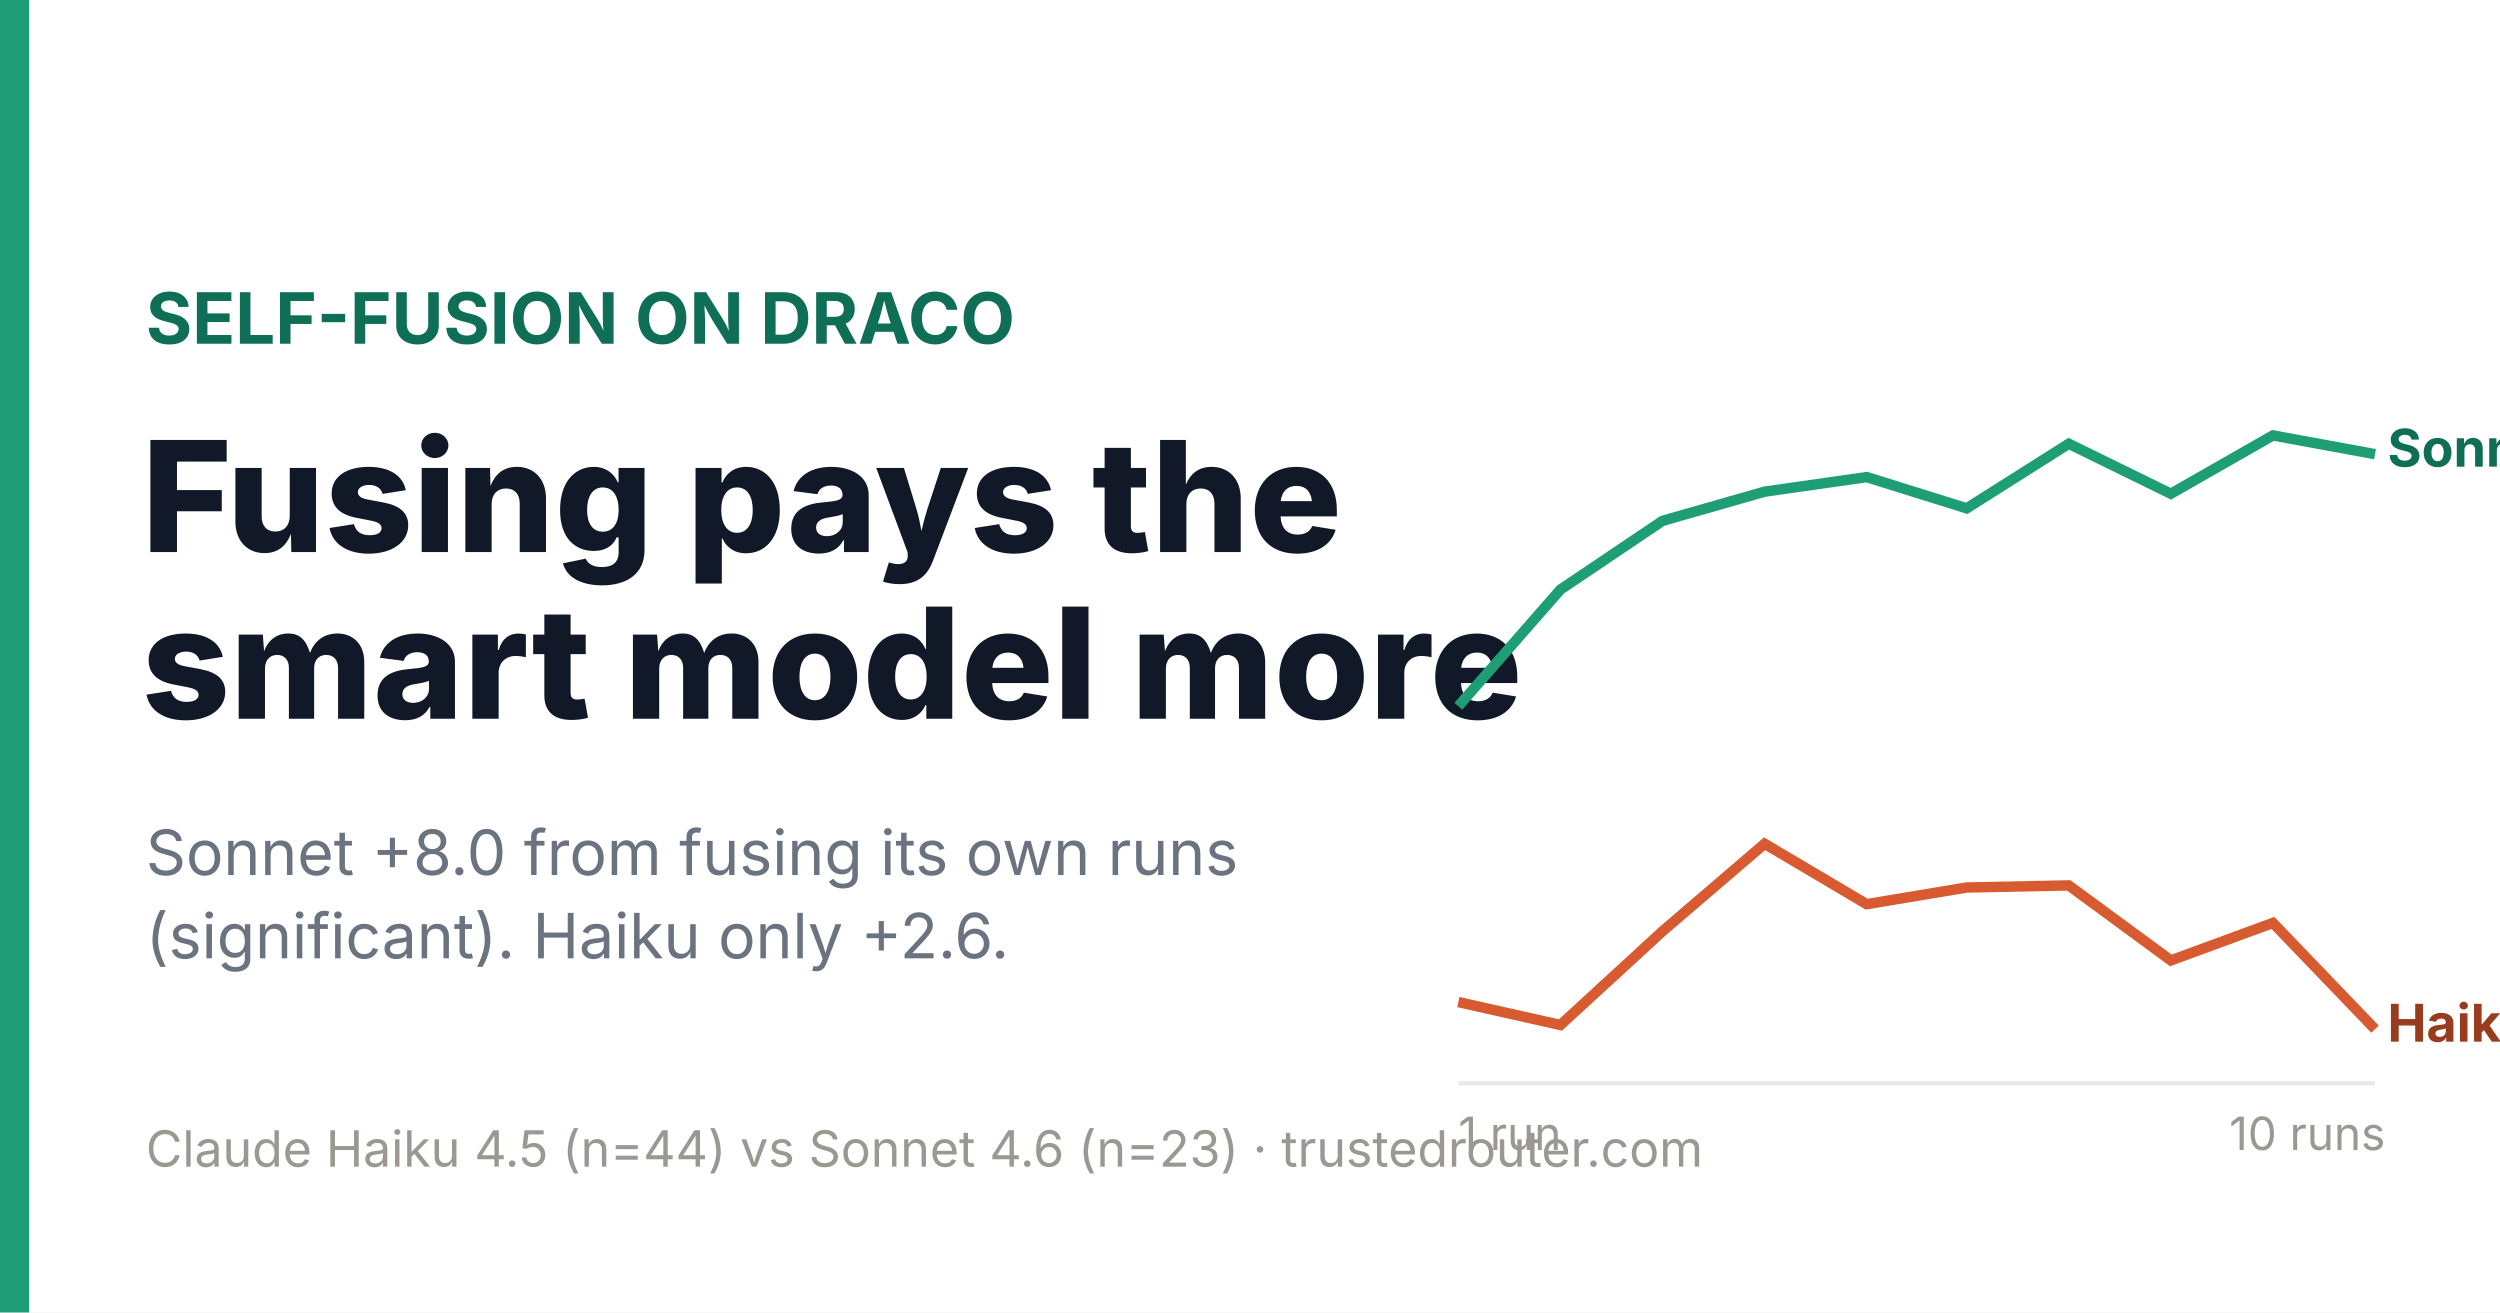
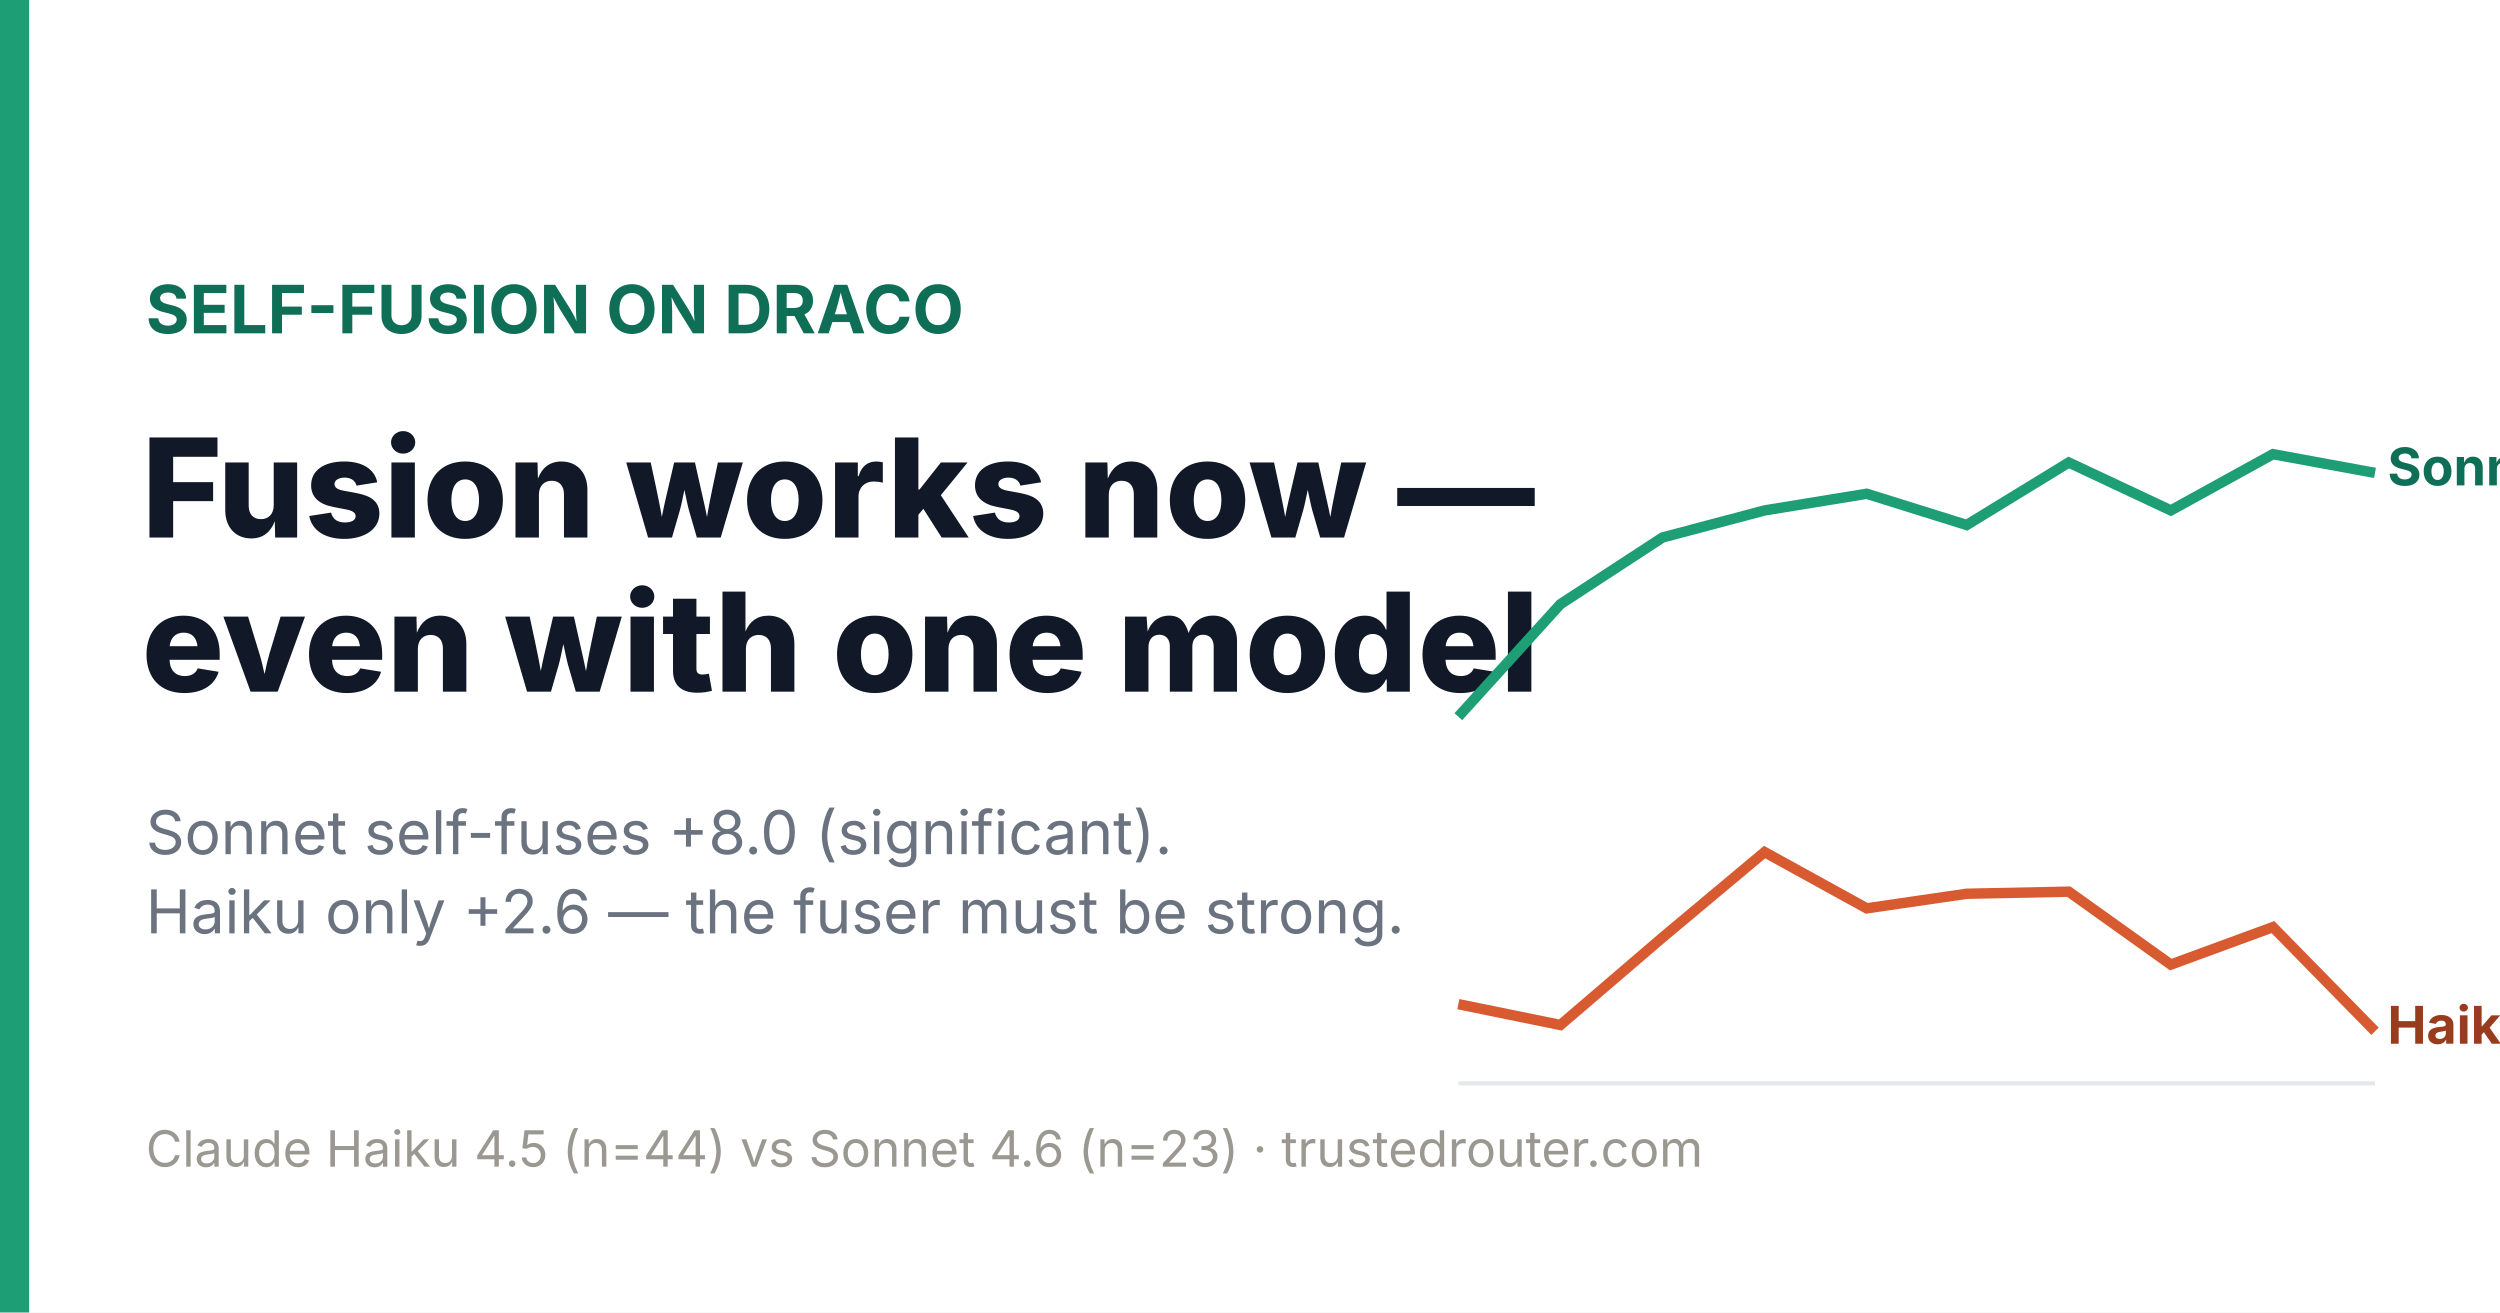
<svg xmlns="http://www.w3.org/2000/svg" viewBox="0 0 1200 630" width="1200" height="630" font-family="Inter,Arial,sans-serif">
  <rect width="1200" height="630" fill="#ffffff" />
  <rect x="0" y="0" width="14" height="630" fill="#1D9E75" />
-   <text x="70" y="165" font-size="34" font-weight="700" fill="#0F6E56">SELF-FUSION ON DRACO</text>
-   <text x="68" y="265" font-size="74" font-weight="800" fill="#111827">Fusing pays the</text>
-   <text x="68" y="345" font-size="74" font-weight="800" fill="#111827">smart model more</text>
-   <text x="70" y="420" font-size="30" fill="#6b7280">Sonnet +8.0 from fusing its own runs</text>
-   <text x="70" y="460" font-size="30" fill="#6b7280">(significant). Haiku only +2.6.</text>
+   <text x="70" y="160" font-size="32" font-weight="700" fill="#0F6E56">SELF-FUSION ON DRACO</text>
+   <text x="68" y="258" font-size="66" font-weight="800" fill="#111827">Fusion works now —</text>
+   <text x="68" y="332" font-size="66" font-weight="800" fill="#111827">even with one model</text>
+   <text x="70" y="410" font-size="29" fill="#6b7280">Sonnet self-fuses +8.0 (significant).</text>
+   <text x="70" y="448" font-size="29" fill="#6b7280">Haiku only +2.6 — the fuser must be strong.</text>
  <text x="70" y="560" font-size="24" fill="#9a9890">Claude Haiku 4.5 (n=44) vs Sonnet 4.6 (n=23) · trustedrouter.com</text>
  <line x1="700" y1="520" x2="1140" y2="520" stroke="#e5e7eb" stroke-width="2" />
-   <polyline points="700,481 749,492 798,447 847,405 896,434 944,426 993,425 1042,461 1091,443 1140,494" fill="none" stroke="#D85A30" stroke-width="5" />
-   <text x="1146" y="500" font-size="25" font-weight="700" fill="#993C1D">Haiku</text>
-   <polyline points="700,339 749,283 798,250 847,236 896,229 944,244 993,213 1042,237 1091,209 1140,218" fill="none" stroke="#1D9E75" stroke-width="5" />
-   <text x="1146" y="224" font-size="25" font-weight="700" fill="#0F6E56">Sonnet</text>
-   <text x="700" y="552" font-size="22" fill="#9a9890">1 run</text>
-   <text x="1070" y="552" font-size="22" fill="#9a9890">10 runs</text>
+   <polyline points="700,482 749,492 798,450 847,409 896,436 944,429 993,428 1042,463 1091,445 1140,495" fill="none" stroke="#D85A30" stroke-width="5" />
+   <text x="1146" y="501" font-size="25" font-weight="700" fill="#993C1D">Haiku</text>
+   <polyline points="700,344 749,290 798,258 847,245 896,237 944,252 993,222 1042,245 1091,218 1140,227" fill="none" stroke="#1D9E75" stroke-width="5" />
+   <text x="1146" y="233" font-size="25" font-weight="700" fill="#0F6E56">Sonnet</text>
</svg>
